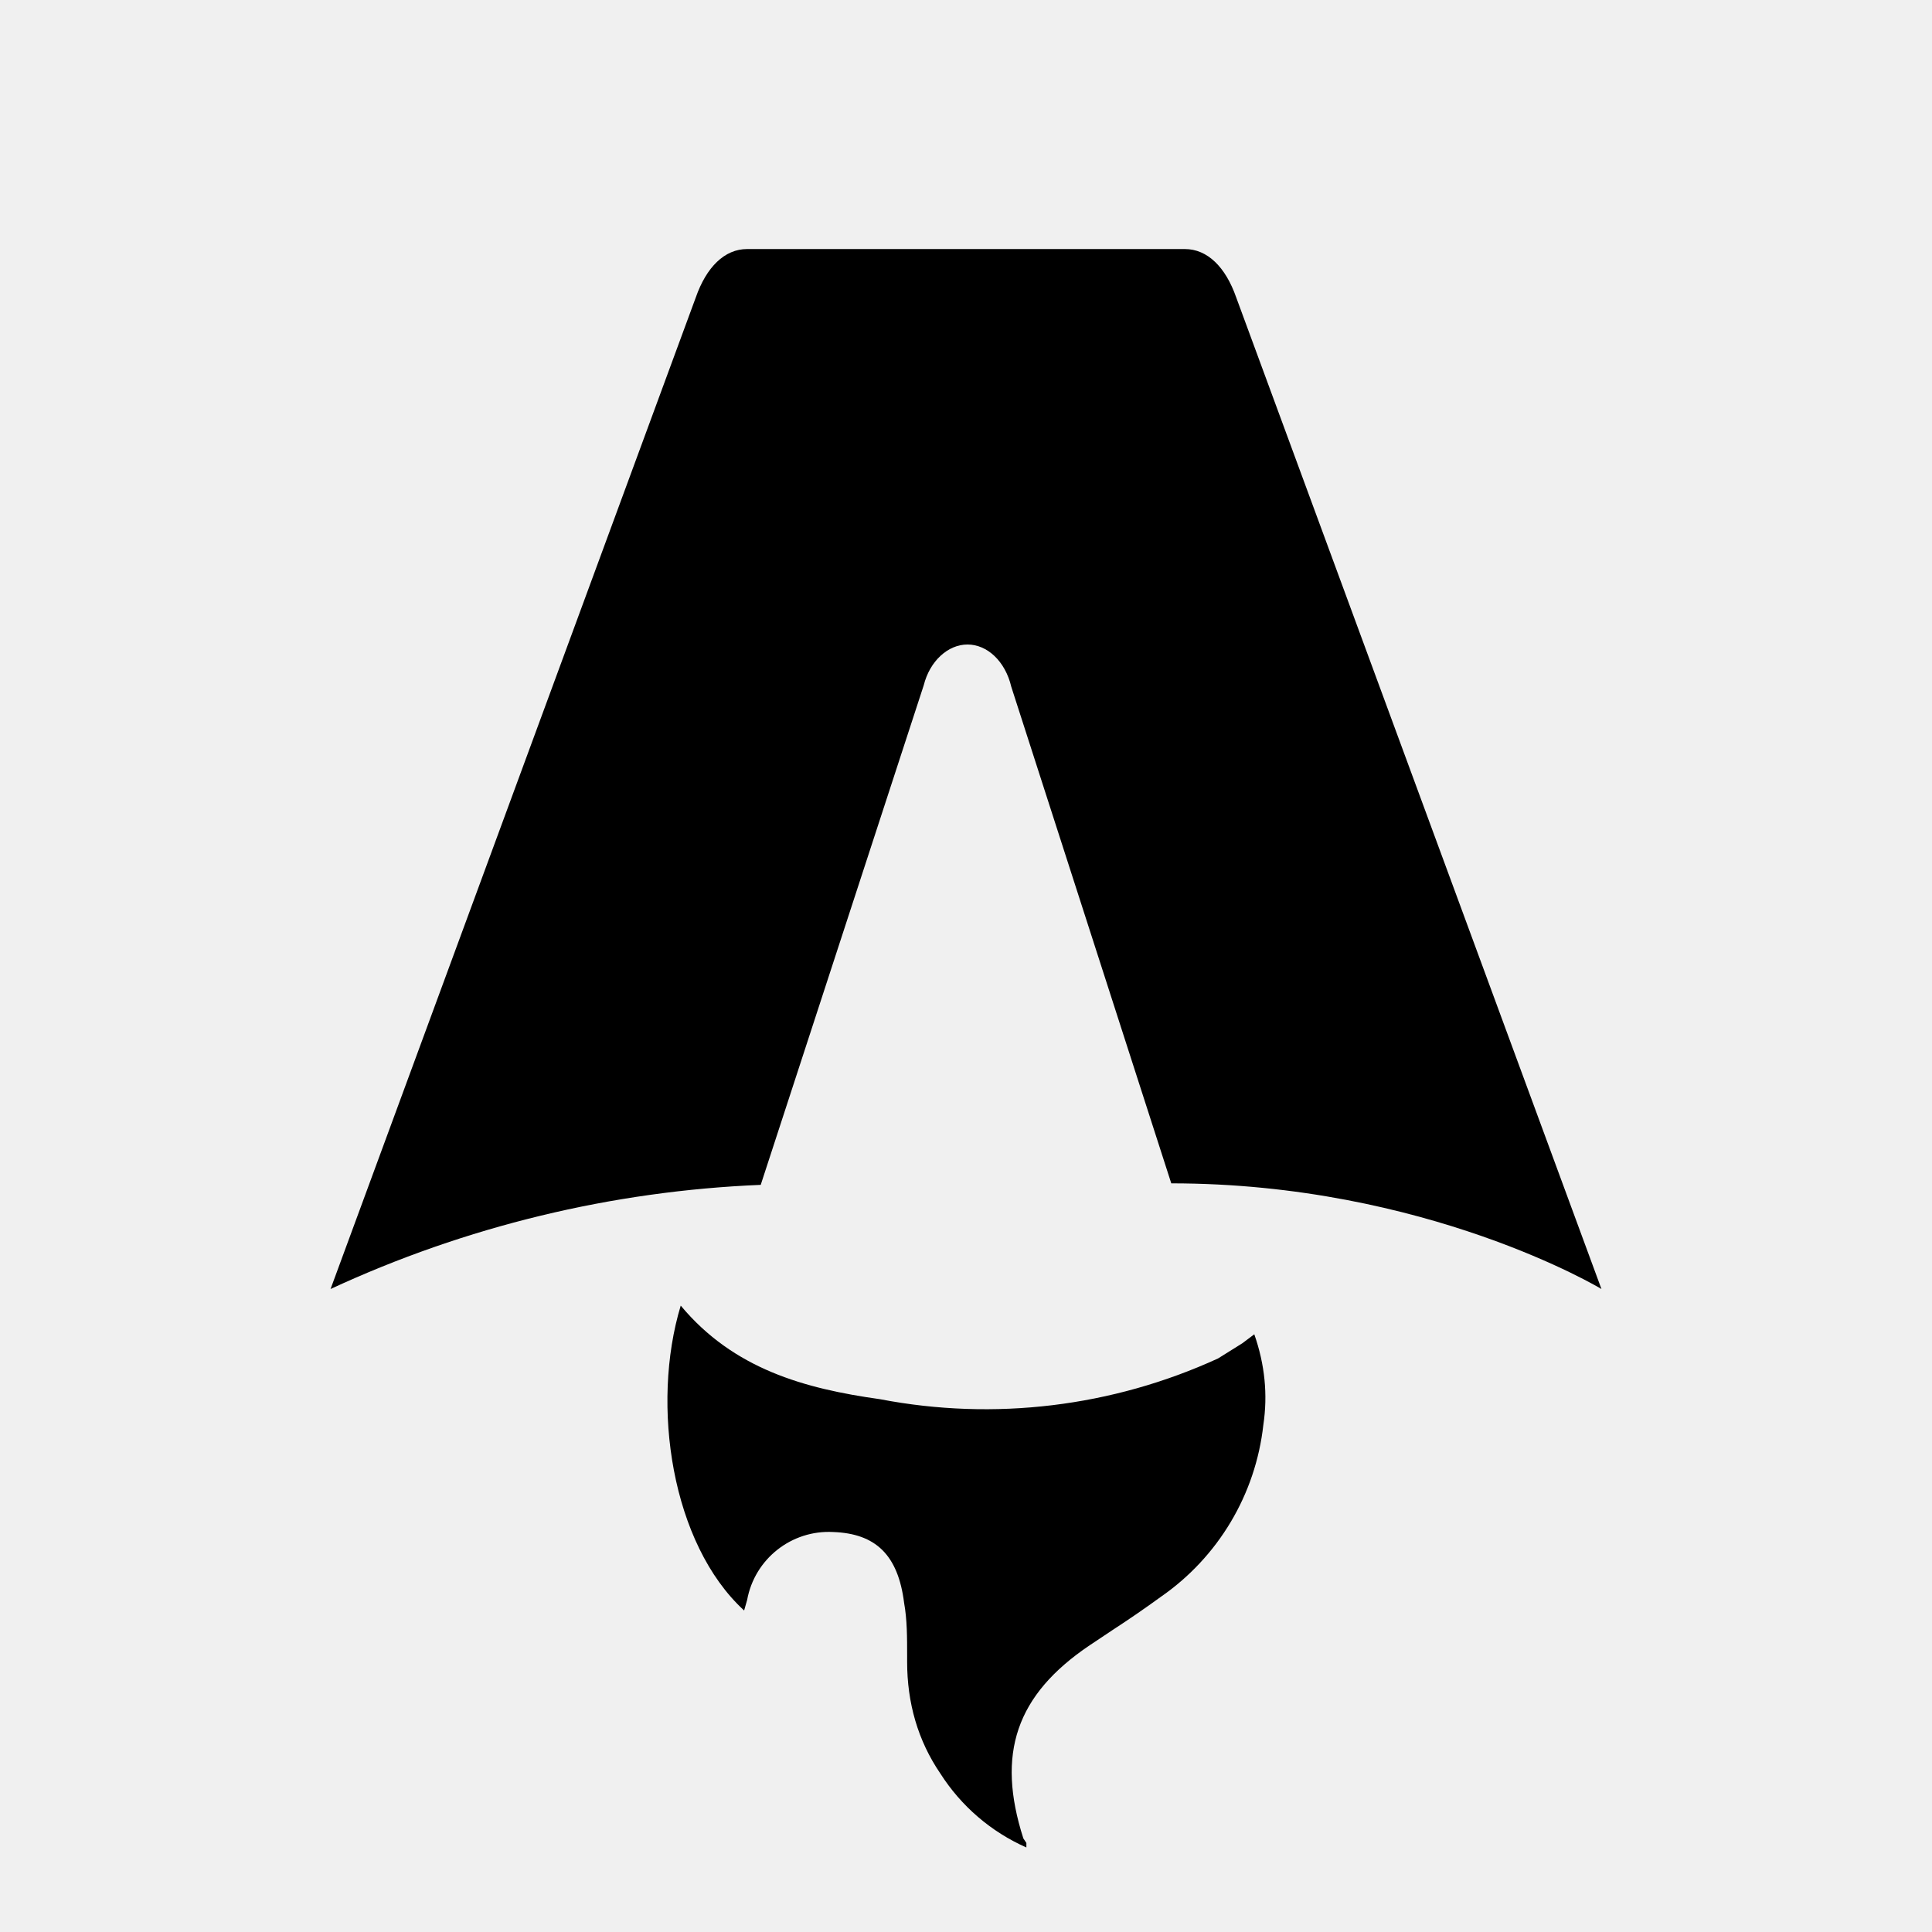
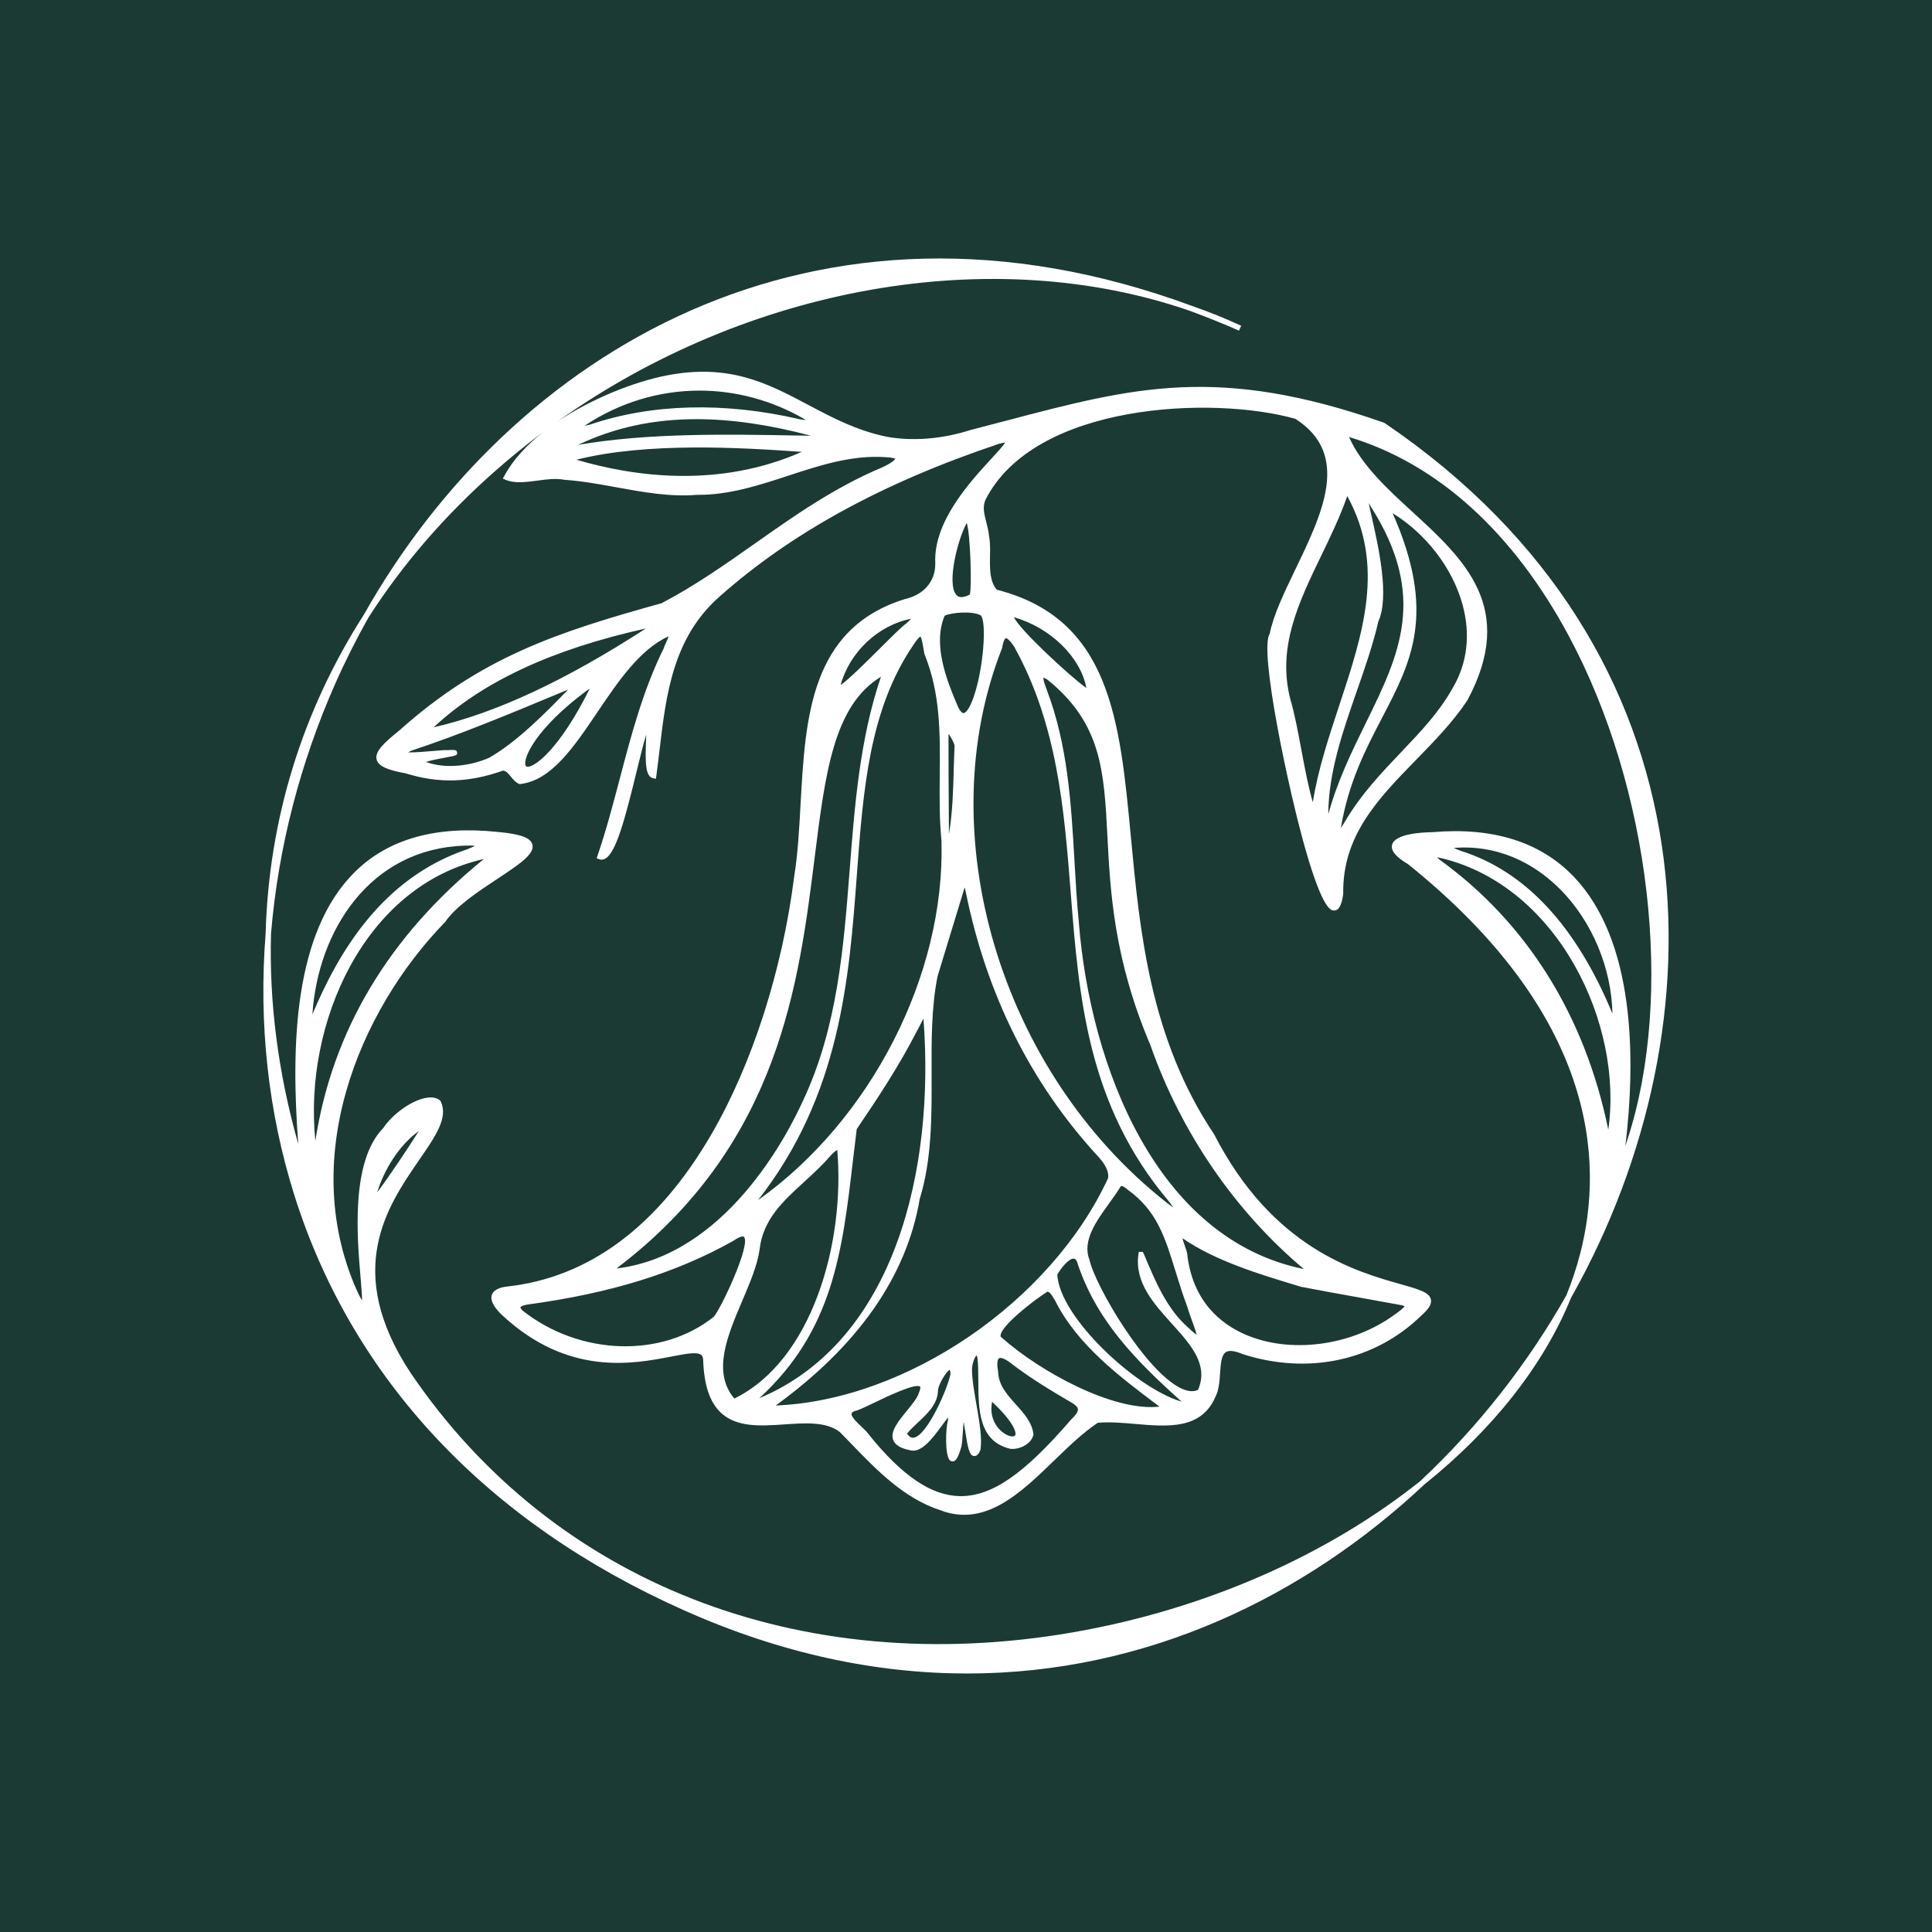
- <svg xmlns="http://www.w3.org/2000/svg" fill="none" viewBox="0 0 128 128">
-   <path d="M50.4 78.5a75.1 75.1 0 0 0-28.5 6.9l24.2-65.7c.7-2 1.9-3.2 3.4-3.2h29c1.5 0 2.7 1.2 3.4 3.2l24.2 65.7s-11.6-7-28.5-7L67 45.5c-.4-1.7-1.6-2.8-2.9-2.8-1.3 0-2.5 1.1-2.9 2.7L50.4 78.5Zm-1.1 28.2Zm-4.2-20.2c-2 6.6-.6 15.8 4.2 20.2a17.5 17.5 0 0 1 .2-.7 5.5 5.5 0 0 1 5.7-4.5c2.8.1 4.3 1.5 4.7 4.7.2 1.1.2 2.3.2 3.5v.4c0 2.7.7 5.2 2.2 7.4a13 13 0 0 0 5.7 4.9v-.3l-.2-.3c-1.8-5.6-.5-9.5 4.4-12.8l1.5-1a73 73 0 0 0 3.2-2.2 16 16 0 0 0 6.8-11.4c.3-2 .1-4-.6-6l-.8.6-1.6 1a37 37 0 0 1-22.4 2.7c-5-.7-9.7-2-13.2-6.2Z" />
-   <style>
-         path { fill: #000; }
-         @media (prefers-color-scheme: dark) {
-             path { fill: #FFF; }
-         }
+ <svg xmlns="http://www.w3.org/2000/svg" id="Capa_1" data-name="Capa 1" viewBox="0 0 1024 1024">
+   <defs>
+     <style>
+       .cls-1 {
+         fill: #fff;
+       }
+ 
+       .cls-2 {
+         fill: #1b3a34;
+       }
    </style>
+   </defs>
+   <rect class="cls-2" width="1024" height="1024" />
+   <path class="cls-1" d="M733.84,224.19l-.33-.16c-87.5-30.71-132.31-18.92-200.15-1.07-6.1,1.6-12.39,3.26-19,4.96-14.84,4.77-30.55,6.04-44.22,3.59-16-3.26-29-10.15-41.57-16.82-21.62-11.46-42.06-22.29-75.69-15.6-16.23,3.2-38.98,11.88-57.64,24.5,101.17-72.07,230.94-95.05,335.54-58.8,8.57,3.16,17.2,6.64,25.91,10.45l1.16-2.58c-8.47-3.93-17.14-7.42-26.01-10.49-200.6-74.07-361.27,25.78-438.96,163.57-32.8,51.23-50.46,108.74-52.11,169.37-3.72,47.35,1.34,94.38,15.34,138.69,30.73,97.25,102.05,173.19,206.26,219.61,52.11,23.32,102.6,33.58,150.3,33.58,94.99,0,178.9-40.74,242.33-100.24,35.74-28.66,62.89-62.57,77.71-98.95.35-.62.7-1.24,1.05-1.87,79.29-142.24,79.14-340.19-99.92-461.75ZM770.51,449.42c.51-.06,1.17-.11,2.05-.14,25.64-1.23,43.89,11.45,54.6,22.3,16.82,17.04,27,41.67,27.46,65.67-19.24-46.54-46.25-75.55-80.32-86.26-1.84-.67-3.03-1.19-3.79-1.58ZM764.49,454.98c61.19,15.02,96.03,87.62,87.93,143.76-12.32-60.27-43.1-109.61-89.26-142.98-.68-.58-1.18-1.04-1.56-1.41.67.11,1.59.3,2.89.62ZM738.13,272.02c17.67,10.86,31.66,28.98,36.99,48.23,4.41,15.94,2.62,31.29-5.19,44.43-7.07,12.75-16.88,23.05-27.27,33.96-10.53,11.05-21.42,22.49-30,37.13-.23.32-.56.84-.92,1.45-.25.41-.65,1.07-1.07,1.69,4.1-24.4,13.15-41.75,21.91-58.56,15.48-29.67,28.89-55.39,5.55-108.34ZM725.48,266.67c.34.56.75,1.23,1.21,2.04l.03.05c30.09,47.41,14.84,78.5-2.83,114.49-7.39,15.06-14.99,30.55-19.87,48.3.09-22.14,7.73-44.06,15.15-65.34,4.24-12.16,8.62-24.74,11.37-36.79,6.01-13.24.12-39.37-3.39-54.99-.63-2.78-1.26-5.62-1.68-7.76ZM700.36,294.35c4.9-10.14,9.94-20.61,13.72-31.42,20.25,36.89,8.28,73.07-4.37,111.33-5.5,16.64-11.18,33.78-13.88,50.92-2.29-7.59-4.21-17.78-6.07-27.72-1.79-9.56-3.65-19.44-5.79-26.62-7.21-27.59,4.25-51.35,16.39-76.5ZM512.41,277.18c1.91,6.09,2.74,33.33,1.63,37.95-5.11,2.6-6.68.75-7.21.13-5.27-6.22,1.13-30.45,5.59-38.08ZM555.12,684.63c1.23.01,2.29,1.65,3.53,3.77.26.44.5.86.68,1.13,11.69,23.23,33.76,39.92,55.21,56.01-24.65,2.78-63.65-18.82-83.64-36.62-.48-.3-.58-.6-.58-.97,0-5.21,18.11-19.13,24.8-23.33ZM393.66,655.34c.32,0,.54.08.66.22,3.71,4.06-11.68,37.04-15.91,42.26-27.5,22.16-71.12,20.76-101.41-3.17-1.07-1.07-1.19-1.65-1.15-1.78.01-.03.3-.82,3.77-1.44,43.83-5.94,78.37-16.6,108.84-33.63,2.62-1.83,4.3-2.46,5.19-2.46ZM482.92,328c-.79.72-1.7,1.56-2.66,2.51-2.14,1.46-7.22,6.53-13.63,12.91-6.55,6.53-16.98,16.93-21.07,19.67,4.71-17.54,20.17-31.87,37.42-35.15-.02.02-.04.04-.06.05ZM498.99,445.49c2.14,71.2-37.48,148.17-97.24,190.63,43.73-55.83,48.32-117.61,52.4-172.4,3.36-45.12,6.53-87.74,30.12-122.12,2.53-3.92,3.55-4.15,3.52-4.19.68.46,1.24,3.84,1.57,5.86.18,1.09.36,2.19.58,3.23l.07.24c8.48,20.86,8.28,41.95,8.07,64.27-.1,11.3-.22,22.98.91,34.47ZM466.91,358.73c-11.18,32.88-13.91,68.1-16.56,102.2-3.18,41.07-6.48,83.54-24.57,122.09-8.77,19.41-41.5,82.35-98.92,89.29.88-.78,2.24-1.88,4.3-3.41l.04-.03c81.83-64.67,92.23-147.7,100.59-214.42,5.61-44.78,10.09-80.52,35.11-95.73ZM393.43,689.41c4.1-9.62,7.96-18.71,9.16-27.11,1.79-15.93,12.39-25.62,23.62-35.87,4.77-4.36,9.71-8.87,13.97-13.89,1.84-1.93,2.98-2.73,3.59-3.07,4.2,49.43-13.38,111.7-54.56,131.79-11.87-14.02-3.69-33.25,4.22-51.85ZM505.52,407.63c-.34,11.67-.69,23.69-2.58,34.48v-2.53c-.11-14.96-.27-42.28-.21-50.58,1.34,1.59,3.24,5.33,3.21,6.34-.19,4.02-.31,8.14-.43,12.3ZM486.04,546.35c.39-.61.94-1.67,1.53-2.86.5-.99,1.27-2.5,1.94-3.63,0,.26,0,.55,0,.89,5.8,77.71-14.31,169.75-87.09,200.34,39.1-35.81,43.99-77.62,49.62-125.69.65-5.55,1.31-11.2,2.04-16.94,11.39-16.8,22.42-33.45,31.97-52.11ZM487.45,635.53c6.47-20.91,6.39-43.83,6.31-65.99-.07-17.55-.13-35.7,3.15-52.02,1.34-4.38,3.28-10.75,5.33-17.51,3.29-10.82,6.88-22.64,8.81-28.87.09-.29.17-.55.25-.78.19.7.41,1.6.64,2.72,11.04,54.26,34.55,101.24,69.87,139.65,4.15,4.43,5.96,8.25,5.53,11.67-30.38,65.69-107.01,117.83-176.19,120.54,43.74-31.76,69.42-68.61,76.31-109.42ZM568.96,667.09h.05c.26,0,1.05.03,1.76,1.47,9.95,30.9,30.88,52.27,55.52,74.35-24.21-7.06-64.8-44.88-65.89-67.35,2.38-4.18,6.29-8.48,8.56-8.48ZM587.96,637.65c2.25-3.12,4.39-6.06,6.06-8.89.76-.41,1.68.17,3.32,1.52l.27.22c15.49,11.04,19.85,25.2,25.38,43.12,1.86,6.04,3.79,12.28,6.28,18.94.74,2.58,1.77,5.38,2.67,7.85.86,2.35,1.96,5.37,2.29,7-.78-.5-2.2-1.6-4.7-3.98-11.02-9.65-17.27-24.53-22.78-37.65l-1.02-2.25h-2.16l-.17,1.21c-2.12,14.9,7.97,26.08,17.74,36.89,10.07,11.15,19.59,21.69,13.85,35.02-2.37,1.12-5.28.9-8.67-.64-19.06-8.69-45.95-54.69-48.91-68.38-3.95-9.95,3.76-20.59,10.57-29.98ZM689.52,682.01c8.36,1.66,20.14,3.77,31.53,5.81,7.64,1.37,14.98,2.69,20.78,3.77,1.99.27,2.51.73,2.58.66-.17.89-3.13,3.01-4.4,3.93l-.93.67s0,0,0,0c-22.91,16.7-55.65,20.91-79.6,10.24-12.35-5.5-27.63-17.39-30.29-42.98-.27-1.13-.76-2.52-1.23-3.85-.4-1.15-1.01-2.87-1.25-3.98,17.49,12.03,40.63,19.03,61.08,25.21l1.73.52ZM571.86,489.46c-1.1-11.07-1.75-22.39-2.38-33.33-1.74-30.26-3.55-61.54-14.84-90.94-1.5-3.96-1.66-5.46-1.61-6.01.34.08,1.06.34,2.36,1.23,28.48,23.15,29.78,48.24,31.57,82.96,1.5,28.94,3.36,64.96,22.77,110.55,16.18,46.29,44.97,88.23,81.36,118.7-78.28-15.82-113.19-107.81-119.24-183.16ZM619.46,636.66c1.09,1.44,1.88,2.56,2.45,3.41-.9-.63-2.08-1.5-3.65-2.72-88.28-69.54-125.75-195.83-87.17-293.75l.08-.29c.78-4.74,1.88-5.03,1.93-5.04.01,0,.03,0,.07,0,.31,0,1.58.31,4.34,4.44,22.98,41.33,26.55,86.63,29.99,130.44,4.35,55.37,8.86,112.62,51.96,163.52ZM515.87,369.92c-2.08,5.83-4.02,7.98-5.14,8.05-.8,0-1.83-1.05-2.79-2.93-6.8-15.76-13.51-33.79-7.25-48.71,3.98-1.85,15.25-2.57,19.2-.09,3.15,3.36,1.43,28.45-4.01,43.68ZM538,760.83c-.43.64-2.07.76-4.26-.27-3.75-1.77-9.89-7.64-7.9-17.61l.11.12.1.11c11.53,10.91,12.86,16.31,11.95,17.65ZM484.32,761.98c-.5.08-1.93.33-3.58-2.11,1.56-1.98,3.62-3.9,5.79-5.93,5.05-4.72,10.28-9.59,10.6-16.54-.11-3.47,4.89-11.1,6.23-11.33,0,0,.37.41.41,2.25-1.42,7.43-12.22,32.45-19.45,33.67ZM453.1,747.81c1.27-.09,3.6-1.14,9.97-4.21,6.69-3.22,22.35-10.77,24.6-8.62.2.19.31,1.02-.61,3.14-.7,2.67-3.61,6.21-6.42,9.64-4.37,5.33-8.88,10.85-7.27,15.36.96,2.7,3.89,4.51,8.78,5.48,6.02,2.04,12.39-6.62,17.03-12.94,1.12-1.53,2.43-3.31,3.36-4.35,0,.4-.03.93-.1,1.61-1.29,4.02-1.59,18.13.86,20.9.54.61,1.27.87,2.02.7,1.3-.3,2.52-1.74,4.28-7.93.38-2.11.53-4.6.7-7.23.12-1.96.25-3.96.47-5.78.3,1.65.59,3.52.83,5.03,1.39,9.07,2.2,12.8,4.57,13.12,1.94.27,2.97-2.1,3.38-2.99l.1-.35c1-6.04-.58-15.09-2.11-23.85-1.16-6.64-2.35-13.5-2.37-18.74.07-3.2,1.53-6.63,2.4-7.47.12.19.29.54.46,1.14.47,3.75.49,8.06.51,12.62.06,14.94.13,31.87,16.96,35.82,4.79.5,11-2.41,12.21-7.35l.06-.26-.03-.26c-.81-6.25-5.14-11.06-9.33-15.71-4.77-5.29-9.27-10.29-9.41-17.6-.81-4.32-.25-6.36.54-6.83.83-.49,2.99,0,6.61,2.9,10.36,7.93,21.72,14.73,31.58,20.49,2.24,1.26,3.44,2.45,3.58,3.54.17,1.31-1.02,3.11-3.84,5.83l-.09.1c-24.87,28.85-41.87,40.38-58.55,40.23-15.21-.25-30.57-10.64-48.27-32.58-.85-1.3-2.38-2.75-4-4.28-2.2-2.09-5.54-5.25-5.22-6.86.13-.64.99-1.13,1.77-1.45ZM537.46,327.16c19.43,5.54,35.36,21.3,38.34,37.49-8.76-6.14-36.04-31.56-38.34-37.49ZM342.31,333.12c-42.76,27.67-79.61,44.84-112.46,52.37,25.89-24.2,62.76-41.37,112.46-52.37ZM312.55,365.05c-15.99,32.04-29.27,41.8-33.1,41.32-.45-.04-.79-.2-.97-.85-1.11-3.99,5.59-19.52,32.68-39.6l.6-.37c.19-.12.48-.3.8-.5ZM242.26,398.86c-.17-1.51-1.14-1.48-5.56-1.27-1.01-.08-3.21.1-7,.44-3.57.32-10.26.9-13.39.71.39-.23.91-.5,1.59-.83,26.38-8.74,51.89-19.37,78.89-30.63l4.36-1.82c-11.53,11.93-26.86,27.54-41.7,36.07-9.21,4.19-22.85,6.34-33.71,2.31,2.8-.91,8.2-1.92,10.85-2.41,5.29-.99,5.85-1.09,5.68-2.57ZM423.6,222.15c-39.91-9.23-78.39-8.19-111.02,2.94-.28.04-.8.15-1.43.3-.33.08-.82.19-1.37.31,18.6-12.41,39.74-18.67,60.99-18.67,19.05,0,38.2,5.03,55.7,15.17.25.15.47.29.66.42-.81-.06-1.95-.19-3.53-.47ZM424.95,239.5c-43.47,19.18-87.96,13.41-119.48,4.16,37.43-9.39,86.94-6.48,119.48-4.16ZM422.22,230.83c-37.12-.67-78.79-1.43-115.8,4.96,19.01-9.09,39.66-13.62,62.71-13.62,18.56,0,38.68,2.94,60.76,8.79l-7.67-.14ZM267.22,252.32l-.72,1.36,1.42.6c4.89,2.08,11.06,1.24,17.02.44,4.77-.65,9.71-1.32,14.01-.43,9.27.61,18.69,2.33,27.79,3.99,13.93,2.55,28.33,5.18,42.73,4,16.84.18,32.91-5.09,48.42-10.18,16.52-5.41,33.58-11.01,51.4-9.8,4.29.19,5.16.84,5.2.84-.13.46-1.69,2.22-7.23,4.73-24.85,10.43-46.25,25.49-66.93,40.06-15.78,11.11-32.09,22.59-49.66,31.78-55.7,15.49-95.49,28.57-139.02,67.45-8.78,7.06-13.04,11.39-12.02,15.4.87,3.41,5.38,5.55,15.39,7.33,17.45,5.43,33.36,4.99,51.55-1.43,1.62.08,2.64,1.24,4.13,3.09,1.13,1.4,2.41,2.99,4.29,3.87l.36.17.39-.04c16.43-1.85,28.27-19.39,40.81-37.95,11.1-16.44,22.56-33.41,37.8-40.34-.17.68-.61,1.79-1.32,3.32-.5,1.08-.98,2.1-1.23,3.02-10.89,21.95-17.18,45.84-23.26,68.94-3.58,13.6-7.28,27.66-11.86,41.06l-.44,1.29,1.28.49c1.04.39,2.15.31,3.2-.24,5.77-3.04,10.52-20.94,16.61-45.88,1.86-7.62,3.65-14.98,5.18-19.88-.03.97-.07,1.98-.1,2.94-.44,11.64-.41,19.33,3.78,20.16l1.47.29.2-1.49c.62-4.56,1.17-9.16,1.71-13.76,3.47-29.29,7.05-59.57,31.86-81.37,38.27-33.93,86.74-60.41,148.11-80.93,1.67-.46,2.64-.62,3.18-.65-.91,1.64-4.24,5.25-7.22,8.49-11.5,12.5-30.74,33.41-29.79,55.26.25,9.63-5.94,16.99-16.27,19.26-50,15.57-52.6,62.92-55.12,108.72-.75,13.52-1.45,26.29-3.37,38.15-6.24,49.63-22.23,99.45-43.85,136.68-28.38,48.87-64.91,76.06-108.59,80.8-4.42.54-7.06,2.03-7.83,4.42-1.17,3.64,2.52,8.01,5.81,11.03,34.86,32.14,69.02,25.54,89.42,21.61,7.53-1.45,13.48-2.6,15.69-.9.42.32.99.94,1.09,2.52.41,13.6,3.57,22.89,9.66,28.41,8.43,7.64,21.05,6.78,33.27,5.95,11.42-.78,22.19-1.52,29.44,3.97,1.99,2.01,3.97,4.07,5.97,6.13,13.81,14.3,28.1,29.08,47.35,35.38,23.74,9.08,42.39-8.97,60.42-26.42,7.48-7.25,15.22-14.74,23.07-19.93,6.2-.57,13.14.04,19.85.62,17.22,1.5,35.02,3.03,42.48-14.39,1.86-3.52,2.17-8.11,2.47-12.55.34-4.96.66-9.65,3.12-11.16,1.71-1.05,4.69-.69,8.98,1.13,34.64,11.1,69.97,3.47,94.47-20.39,4.16-3.68,5.7-6.27,5.15-8.68-.86-3.76-6.59-5.38-16.09-8.06-23.73-6.7-67.9-19.18-98.77-79.39-34.06-50.81-39.42-107.61-44.15-157.73-5.84-61.95-10.9-115.48-71-130.93-3.88-4.35-3.76-11.12-3.65-17.67.07-3.68.13-7.48-.5-10.66-.25-2.72-.89-5.19-1.5-7.56-1.09-4.24-2.03-7.9-.48-11.63,25.9-51.54,120.61-55.43,164.33-43.06,29.4,18.81,14.43,49.85-.04,79.87-5.95,12.34-11.57,24.01-13.59,34.13-5.77,8.46,10.15,83.81,19.27,115.23,9.21,31.76,13.41,31.47,15.13,31.35,2.95-.19,3.99-4.61,4.59-8.68-.6-30.97,18.53-50.58,38.78-71.33,9.51-9.75,19.34-19.82,26.94-31.25,26.48-49.12-1.78-75.01-29.1-100.06-13.25-12.14-26.92-24.68-33.53-39.61,46.84,14.06,87.11,50.54,116.62,105.7,43.15,80.68,55.87,190.35,30.93,266.64-.28.73-.67,2.03-1.09,3.49,5.6-47.32,4.98-109.14-27.5-142.95-17.61-18.33-42.79-26.22-74.77-23.45-5.92.08-19.85.88-21.38,6.64-.83,3.09,1.98,6.49,8.41,10.28,98.97,79.51,104.26,156.17,91.28,206.47-1.93,7.46-4.38,14.83-7.33,22.11-20.1,35.59-46.26,69.25-77.35,98.37-48.6,38.83-113.22,67.94-184.41,80.27-144.33,24.99-275.46-26.39-350.75-137.47-35.91-54.34-12.44-88.39,4.7-113.26,8.56-12.42,15.32-22.23,11.18-30.77l-.36-.46c-1.26-1.07-2.92-1.6-4.94-1.6-.6,0-1.23.05-1.89.14-7.65,1.08-18.18,8.42-23.29,16.15-17.26,17.61-13.82,57.79-11.97,79.38.4,4.64.81,9.39.77,11.92-.44-.69-1.03-1.72-1.83-3.28-32.62-70.23-.54-149.6,45.89-197.3,5.58-8.23,17.3-15.99,27.65-22.83,11.54-7.63,19.87-13.15,18.6-18.17-.92-3.64-6.42-5.65-18.36-6.71-32.47-3.46-57.93,3.64-75.65,21.1-32.53,32.06-34.03,91.98-30.11,144.31-10.73-37.86-15.48-75.28-14.43-111.59,3.82-45.83,15.65-90.75,33.82-131.91,5.31-12.04,11.25-23.89,17.77-35.47,17.88-27.95,40.3-54.01,67.12-77.66,8.26-7.29,16.79-14.2,25.56-20.74-8.75,6.9-16.1,14.75-20.66,23.35ZM256.46,455.3c-50.31,40.8-80.35,91.04-89.31,149.37-6.36-62.09,25.9-135.27,89.31-149.37ZM246.44,448.21c.91-.04,1.7-.06,2.38-.06,1.34,0,2.26.07,2.89.15-.73.42-1.96,1.02-4.04,1.82-45.68,15.34-68.68,55.59-82.1,87.53,2.96-44.55,30.62-87.95,80.87-89.44ZM199.91,631.93c3.5-11.36,11.26-24.74,22.03-32.4-5.22,8.38-16.53,25.33-22.03,32.4Z" />
</svg>
